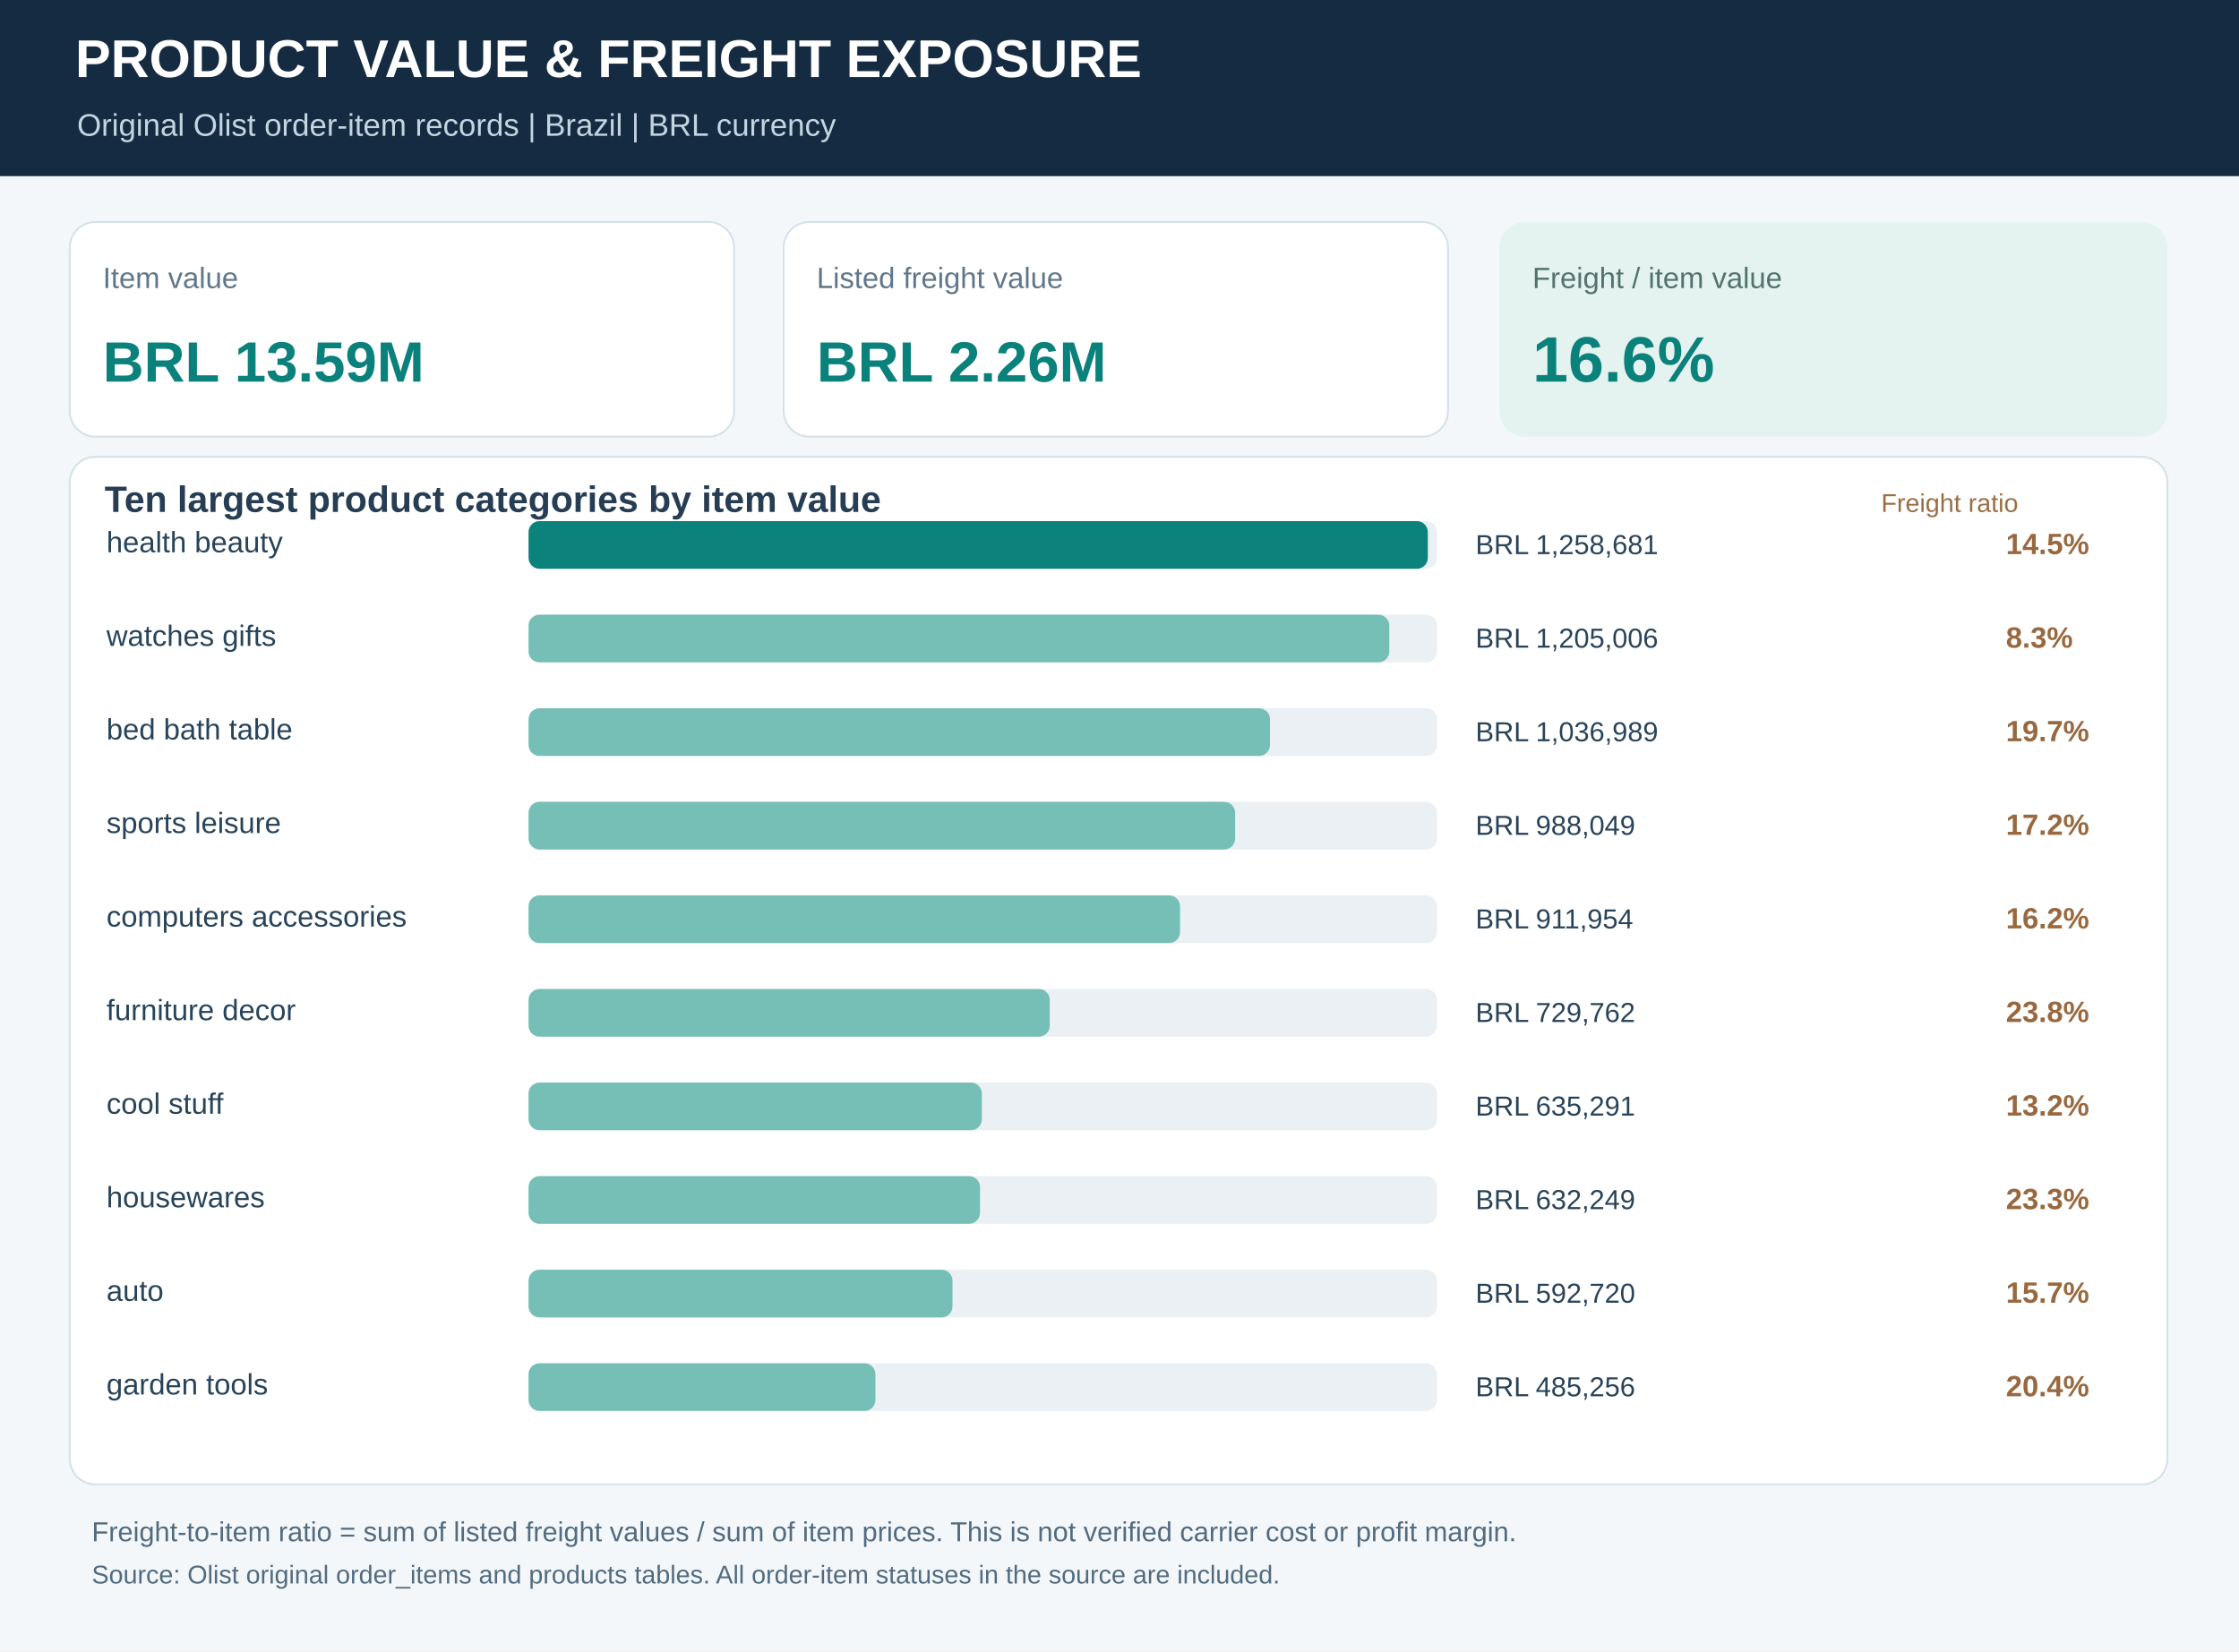
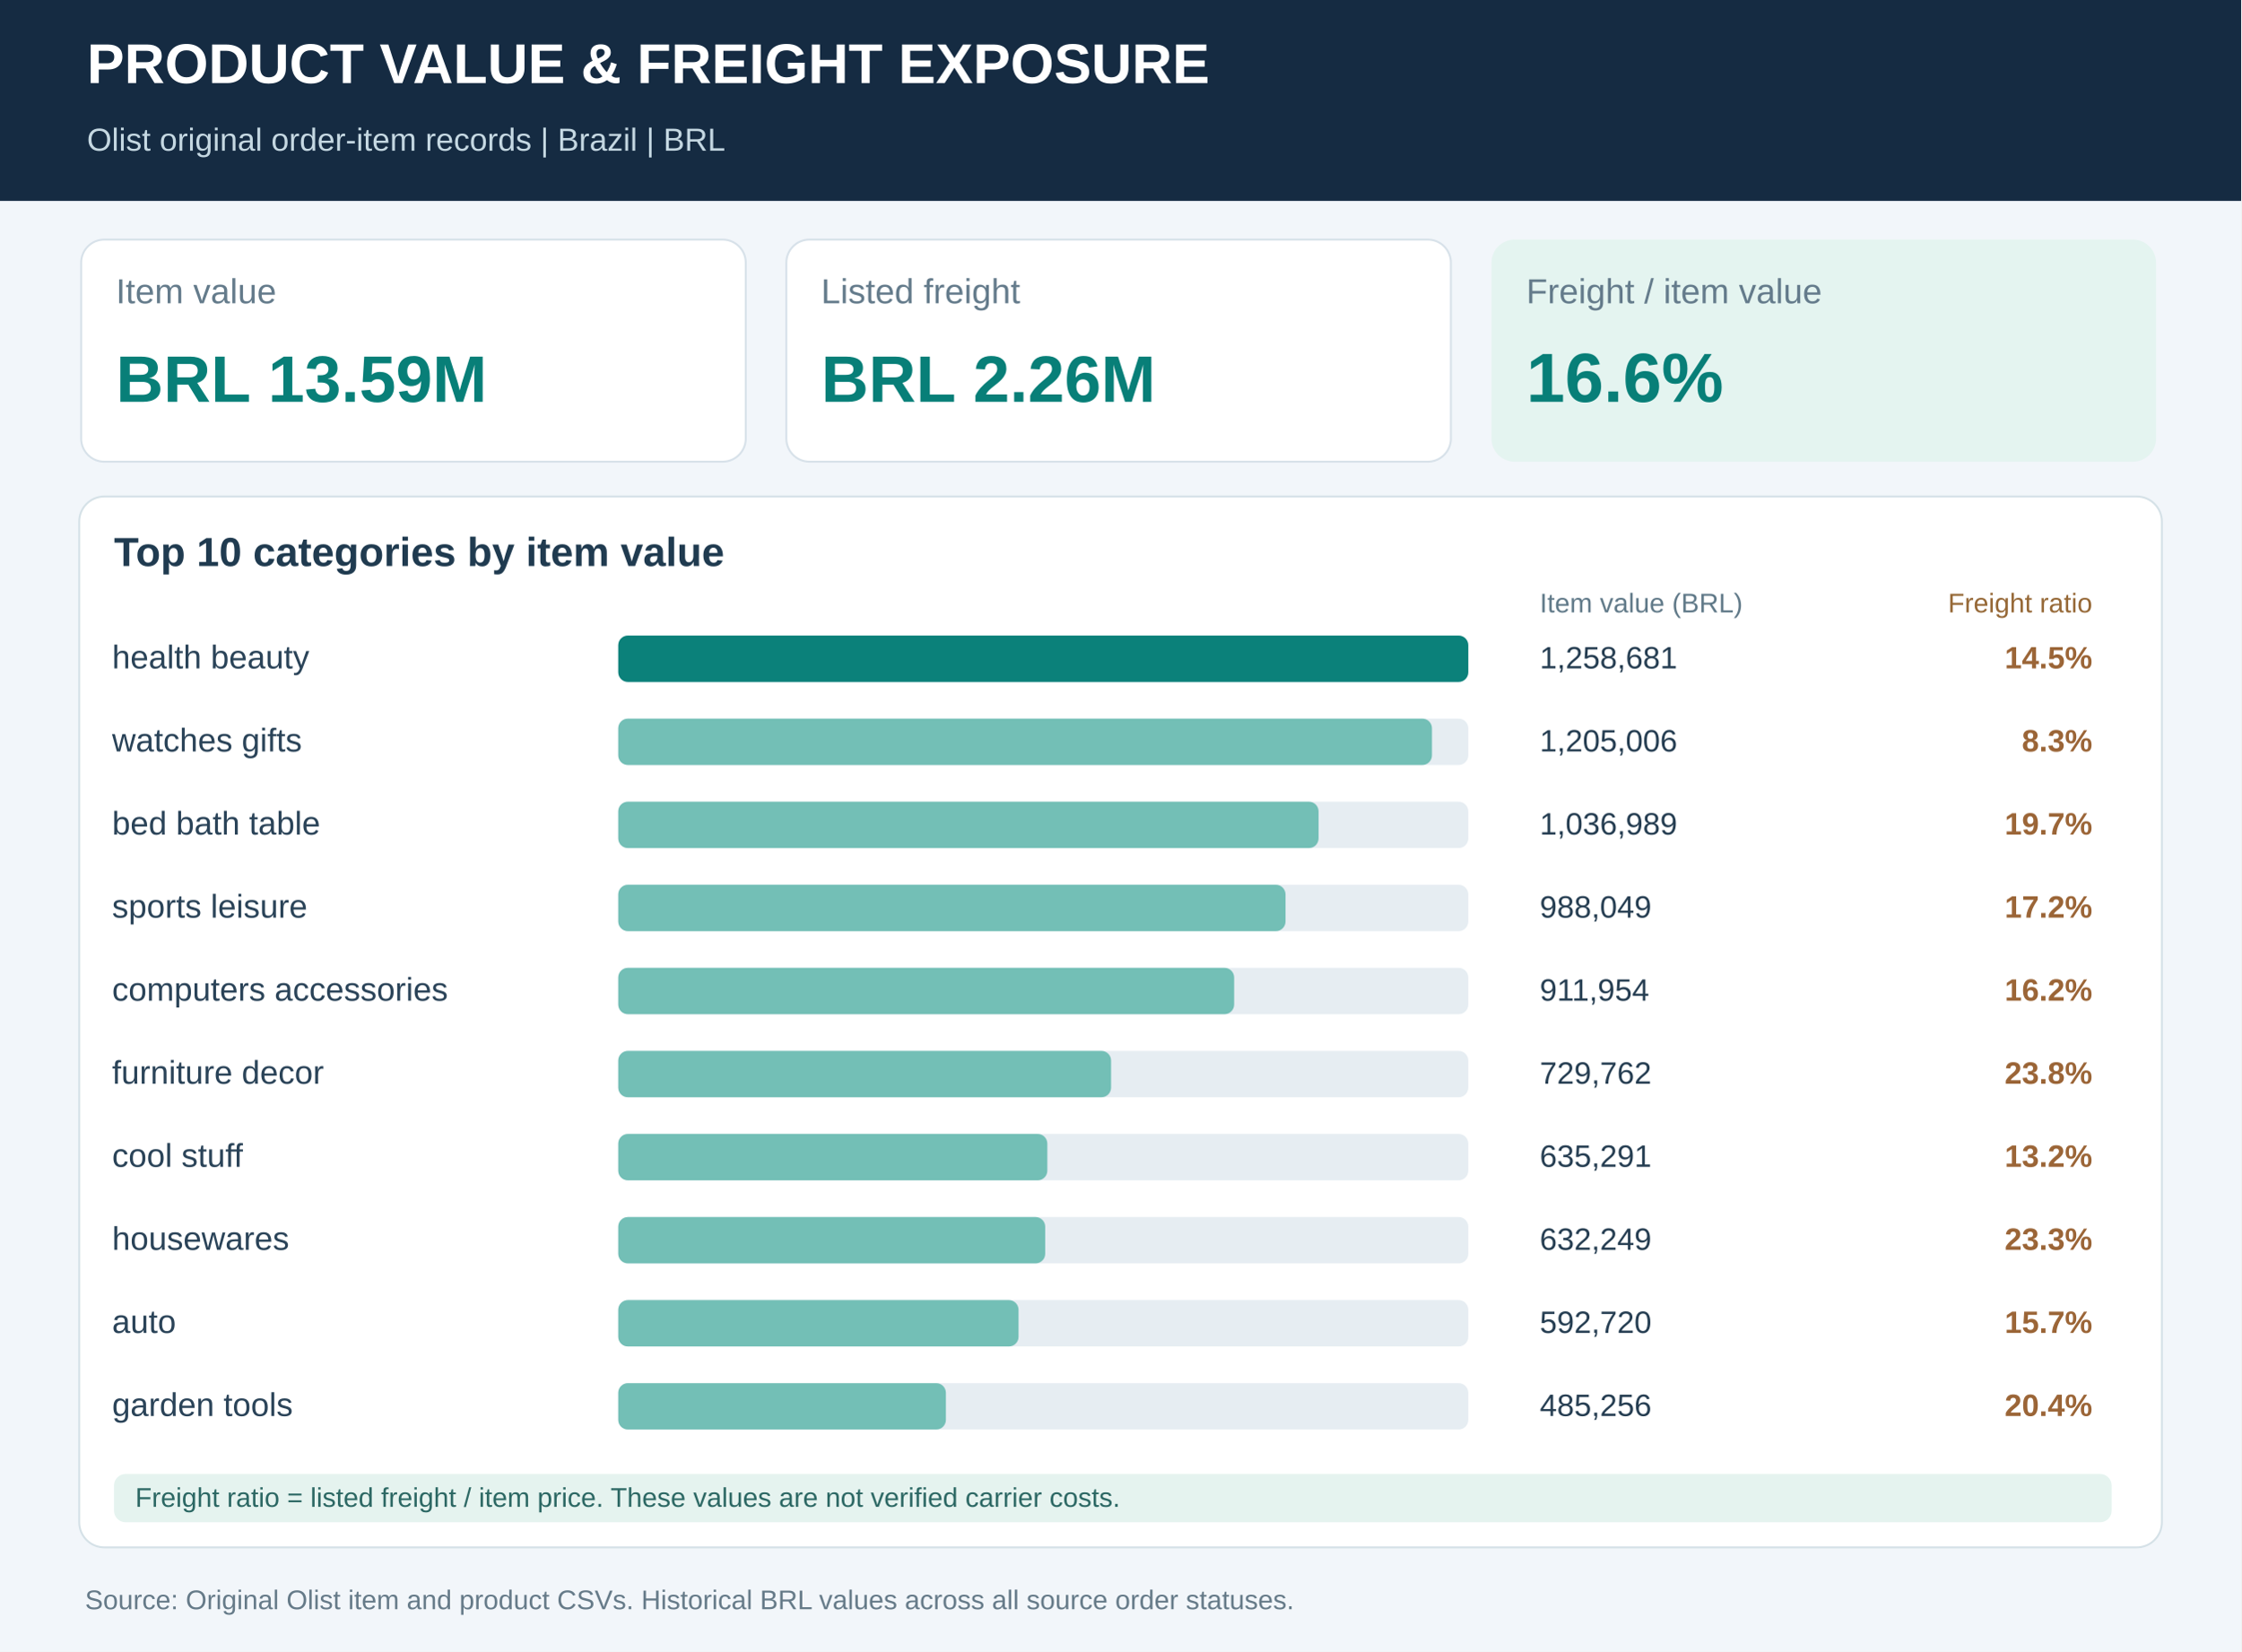
- <svg xmlns="http://www.w3.org/2000/svg" viewBox="0 0 1220 900" width="1220" height="900" role="img" aria-label="Original Olist product category item value and relative listed freight value based on real public transaction records">
-   <rect width="1220" height="900" fill="#f3f7fa" />
-   <rect width="1220" height="96" fill="#152b42" />
-   <g font-family="Arial,sans-serif">
-     <text x="41" y="42" font-size="29" font-weight="bold" fill="#fff">PRODUCT VALUE &amp; FREIGHT EXPOSURE</text>
-     <text x="42" y="74" font-size="17" fill="#c3d6e0">Original Olist order-item records | Brazil | BRL currency</text>
-     <rect x="38" y="121" width="362" height="117" rx="14" fill="#fff" stroke="#d4e1e7" />
-     <rect x="427" y="121" width="362" height="117" rx="14" fill="#fff" stroke="#d4e1e7" />
-     <rect x="817" y="121" width="364" height="117" rx="14" fill="#e4f3f0" />
-     <text x="56" y="157" font-size="16" fill="#60768a">Item value</text>
-     <text x="56" y="208" font-size="31" font-weight="bold" fill="#0b817b">BRL 13.59M</text>
-     <text x="445" y="157" font-size="16" fill="#60768a">Listed freight value</text>
-     <text x="445" y="208" font-size="31" font-weight="bold" fill="#0b817b">BRL 2.26M</text>
-     <text x="835" y="157" font-size="16" fill="#52736c">Freight / item value</text>
-     <text x="835" y="208" font-size="35" font-weight="bold" fill="#0b817b">16.6%</text>
-     <rect x="38" y="249" width="1143" height="560" rx="14" fill="#fff" stroke="#d4e1e7" />
-     <text x="57" y="279" font-size="20" font-weight="bold" fill="#263d53">Ten largest product categories by item value</text>
-     <text x="1025" y="279" font-size="14" fill="#996e44">Freight ratio</text>
-     <text x="58" y="301" fill="#28445a" font-size="16">health beauty</text>
-     <rect x="288" y="284" width="495" height="26" rx="6" fill="#eaf0f4" />
-     <rect x="288" y="284" width="490" height="26" rx="6" fill="#0c827c" />
-     <text x="804" y="302" font-size="15" fill="#294359">BRL 1,258,681</text>
-     <text x="1093" y="302" font-size="16" font-weight="bold" fill="#986940">14.5%</text>
-     <text x="58" y="352" fill="#28445a" font-size="16">watches gifts</text>
-     <rect x="288" y="335" width="495" height="26" rx="6" fill="#eaf0f4" />
-     <rect x="288" y="335" width="469" height="26" rx="6" fill="#75bfb6" />
-     <text x="804" y="353" font-size="15" fill="#294359">BRL 1,205,006</text>
-     <text x="1093" y="353" font-size="16" font-weight="bold" fill="#986940">8.3%</text>
-     <text x="58" y="403" fill="#28445a" font-size="16">bed bath table</text>
-     <rect x="288" y="386" width="495" height="26" rx="6" fill="#eaf0f4" />
-     <rect x="288" y="386" width="404" height="26" rx="6" fill="#75bfb6" />
-     <text x="804" y="404" font-size="15" fill="#294359">BRL 1,036,989</text>
-     <text x="1093" y="404" font-size="16" font-weight="bold" fill="#986940">19.7%</text>
-     <text x="58" y="454" fill="#28445a" font-size="16">sports leisure</text>
-     <rect x="288" y="437" width="495" height="26" rx="6" fill="#eaf0f4" />
-     <rect x="288" y="437" width="385" height="26" rx="6" fill="#75bfb6" />
-     <text x="804" y="455" font-size="15" fill="#294359">BRL 988,049</text>
-     <text x="1093" y="455" font-size="16" font-weight="bold" fill="#986940">17.2%</text>
-     <text x="58" y="505" fill="#28445a" font-size="16">computers accessories</text>
-     <rect x="288" y="488" width="495" height="26" rx="6" fill="#eaf0f4" />
-     <rect x="288" y="488" width="355" height="26" rx="6" fill="#75bfb6" />
-     <text x="804" y="506" font-size="15" fill="#294359">BRL 911,954</text>
-     <text x="1093" y="506" font-size="16" font-weight="bold" fill="#986940">16.2%</text>
-     <text x="58" y="556" fill="#28445a" font-size="16">furniture decor</text>
-     <rect x="288" y="539" width="495" height="26" rx="6" fill="#eaf0f4" />
-     <rect x="288" y="539" width="284" height="26" rx="6" fill="#75bfb6" />
-     <text x="804" y="557" font-size="15" fill="#294359">BRL 729,762</text>
-     <text x="1093" y="557" font-size="16" font-weight="bold" fill="#986940">23.8%</text>
-     <text x="58" y="607" fill="#28445a" font-size="16">cool stuff</text>
-     <rect x="288" y="590" width="495" height="26" rx="6" fill="#eaf0f4" />
-     <rect x="288" y="590" width="247" height="26" rx="6" fill="#75bfb6" />
-     <text x="804" y="608" font-size="15" fill="#294359">BRL 635,291</text>
-     <text x="1093" y="608" font-size="16" font-weight="bold" fill="#986940">13.2%</text>
-     <text x="58" y="658" fill="#28445a" font-size="16">housewares</text>
-     <rect x="288" y="641" width="495" height="26" rx="6" fill="#eaf0f4" />
-     <rect x="288" y="641" width="246" height="26" rx="6" fill="#75bfb6" />
-     <text x="804" y="659" font-size="15" fill="#294359">BRL 632,249</text>
-     <text x="1093" y="659" font-size="16" font-weight="bold" fill="#986940">23.3%</text>
-     <text x="58" y="709" fill="#28445a" font-size="16">auto</text>
-     <rect x="288" y="692" width="495" height="26" rx="6" fill="#eaf0f4" />
-     <rect x="288" y="692" width="231" height="26" rx="6" fill="#75bfb6" />
-     <text x="804" y="710" font-size="15" fill="#294359">BRL 592,720</text>
-     <text x="1093" y="710" font-size="16" font-weight="bold" fill="#986940">15.7%</text>
-     <text x="58" y="760" fill="#28445a" font-size="16">garden tools</text>
-     <rect x="288" y="743" width="495" height="26" rx="6" fill="#eaf0f4" />
-     <rect x="288" y="743" width="189" height="26" rx="6" fill="#75bfb6" />
-     <text x="804" y="761" font-size="15" fill="#294359">BRL 485,256</text>
-     <text x="1093" y="761" font-size="16" font-weight="bold" fill="#986940">20.4%</text>
-     <text x="50" y="840" font-size="15" fill="#526b80">Freight-to-item ratio = sum of listed freight values / sum of item prices. This is not verified carrier cost or profit margin.</text>
-     <text x="50" y="863" font-size="14" fill="#526b80">Source: Olist original order_items and products tables. All order-item statuses in the source are included.</text>
+ <svg xmlns="http://www.w3.org/2000/svg" width="1160" height="855" viewBox="0 0 1160 855" role="img" aria-label="Product item value and freight exposure in Olist customer order-item records by category">
+   <rect width="1160" height="855" fill="#f2f6fa" />
+   <rect width="1160" height="104" fill="#152b42" />
+   <g font-family="Arial,Helvetica,sans-serif">
+     <text x="45" y="43" font-size="29" font-weight="bold" fill="#fff">PRODUCT VALUE &amp; FREIGHT EXPOSURE</text>
+     <text x="45" y="78" font-size="16.5" fill="#c5d8e2">Olist original order-item records | Brazil | BRL</text>
+     <rect x="42" y="124" width="344" height="115" rx="12" fill="#fff" stroke="#d7e1e9" />
+     <rect x="407" y="124" width="344" height="115" rx="12" fill="#fff" stroke="#d7e1e9" />
+     <rect x="772" y="124" width="344" height="115" rx="12" fill="#e4f4f0" />
+     <text x="60" y="157" font-size="18" fill="#647b8b">Item value</text>
+     <text x="60" y="208" font-size="34" font-weight="bold" fill="#087f78">BRL 13.59M</text>
+     <text x="425" y="157" font-size="18" fill="#647b8b">Listed freight</text>
+     <text x="425" y="208" font-size="34" font-weight="bold" fill="#087f78">BRL 2.26M</text>
+     <text x="790" y="157" font-size="18" fill="#647b8b">Freight / item value</text>
+     <text x="790" y="208" font-size="36" font-weight="bold" fill="#087f78">16.6%</text>
+     <rect x="41" y="257" width="1078" height="544" rx="13" fill="#fff" stroke="#d5e1e7" />
+     <text x="59" y="293" font-size="21" font-weight="bold" fill="#203b50">Top 10 categories by item value</text>
+     <text x="797" y="317" font-size="14" fill="#607988">Item value (BRL)</text>
+     <text x="1083" y="317" font-size="14" text-anchor="end" fill="#956735">Freight ratio</text>
+     <text x="58" y="346" font-size="17" fill="#2a4358">health beauty</text>
+     <rect x="320" y="329" width="440" height="24" rx="5" fill="#e6edf2" />
+     <rect x="320" y="329" width="440.0" height="24" rx="5" fill="#0b817a" />
+     <text x="797" y="346" font-size="16" fill="#263e52">1,258,681</text>
+     <text x="1083" y="346" text-anchor="end" font-size="16" font-weight="bold" fill="#9b6537">14.5%</text>
+     <text x="58" y="389" font-size="17" fill="#2a4358">watches gifts</text>
+     <rect x="320" y="372" width="440" height="24" rx="5" fill="#e6edf2" />
+     <rect x="320" y="372" width="421.2" height="24" rx="5" fill="#73bfb6" />
+     <text x="797" y="389" font-size="16" fill="#263e52">1,205,006</text>
+     <text x="1083" y="389" text-anchor="end" font-size="16" font-weight="bold" fill="#9b6537">8.3%</text>
+     <text x="58" y="432" font-size="17" fill="#2a4358">bed bath table</text>
+     <rect x="320" y="415" width="440" height="24" rx="5" fill="#e6edf2" />
+     <rect x="320" y="415" width="362.5" height="24" rx="5" fill="#73bfb6" />
+     <text x="797" y="432" font-size="16" fill="#263e52">1,036,989</text>
+     <text x="1083" y="432" text-anchor="end" font-size="16" font-weight="bold" fill="#9b6537">19.7%</text>
+     <text x="58" y="475" font-size="17" fill="#2a4358">sports leisure</text>
+     <rect x="320" y="458" width="440" height="24" rx="5" fill="#e6edf2" />
+     <rect x="320" y="458" width="345.4" height="24" rx="5" fill="#73bfb6" />
+     <text x="797" y="475" font-size="16" fill="#263e52">988,049</text>
+     <text x="1083" y="475" text-anchor="end" font-size="16" font-weight="bold" fill="#9b6537">17.2%</text>
+     <text x="58" y="518" font-size="17" fill="#2a4358">computers accessories</text>
+     <rect x="320" y="501" width="440" height="24" rx="5" fill="#e6edf2" />
+     <rect x="320" y="501" width="318.8" height="24" rx="5" fill="#73bfb6" />
+     <text x="797" y="518" font-size="16" fill="#263e52">911,954</text>
+     <text x="1083" y="518" text-anchor="end" font-size="16" font-weight="bold" fill="#9b6537">16.2%</text>
+     <text x="58" y="561" font-size="17" fill="#2a4358">furniture decor</text>
+     <rect x="320" y="544" width="440" height="24" rx="5" fill="#e6edf2" />
+     <rect x="320" y="544" width="255.1" height="24" rx="5" fill="#73bfb6" />
+     <text x="797" y="561" font-size="16" fill="#263e52">729,762</text>
+     <text x="1083" y="561" text-anchor="end" font-size="16" font-weight="bold" fill="#9b6537">23.8%</text>
+     <text x="58" y="604" font-size="17" fill="#2a4358">cool stuff</text>
+     <rect x="320" y="587" width="440" height="24" rx="5" fill="#e6edf2" />
+     <rect x="320" y="587" width="222.1" height="24" rx="5" fill="#73bfb6" />
+     <text x="797" y="604" font-size="16" fill="#263e52">635,291</text>
+     <text x="1083" y="604" text-anchor="end" font-size="16" font-weight="bold" fill="#9b6537">13.2%</text>
+     <text x="58" y="647" font-size="17" fill="#2a4358">housewares</text>
+     <rect x="320" y="630" width="440" height="24" rx="5" fill="#e6edf2" />
+     <rect x="320" y="630" width="221.0" height="24" rx="5" fill="#73bfb6" />
+     <text x="797" y="647" font-size="16" fill="#263e52">632,249</text>
+     <text x="1083" y="647" text-anchor="end" font-size="16" font-weight="bold" fill="#9b6537">23.3%</text>
+     <text x="58" y="690" font-size="17" fill="#2a4358">auto</text>
+     <rect x="320" y="673" width="440" height="24" rx="5" fill="#e6edf2" />
+     <rect x="320" y="673" width="207.2" height="24" rx="5" fill="#73bfb6" />
+     <text x="797" y="690" font-size="16" fill="#263e52">592,720</text>
+     <text x="1083" y="690" text-anchor="end" font-size="16" font-weight="bold" fill="#9b6537">15.7%</text>
+     <text x="58" y="733" font-size="17" fill="#2a4358">garden tools</text>
+     <rect x="320" y="716" width="440" height="24" rx="5" fill="#e6edf2" />
+     <rect x="320" y="716" width="169.6" height="24" rx="5" fill="#73bfb6" />
+     <text x="797" y="733" font-size="16" fill="#263e52">485,256</text>
+     <text x="1083" y="733" text-anchor="end" font-size="16" font-weight="bold" fill="#9b6537">20.4%</text>
+     <rect x="59" y="763" width="1034" height="25" rx="6" fill="#e5f3ef" />
+     <text x="70" y="780" font-size="14" fill="#2b6763">Freight ratio = listed freight / item price. These values are not verified carrier costs.</text>
+     <text x="44" y="833" font-size="14" fill="#657a88">Source: Original Olist item and product CSVs. Historical BRL values across all source order statuses.</text>
  </g>
</svg>
